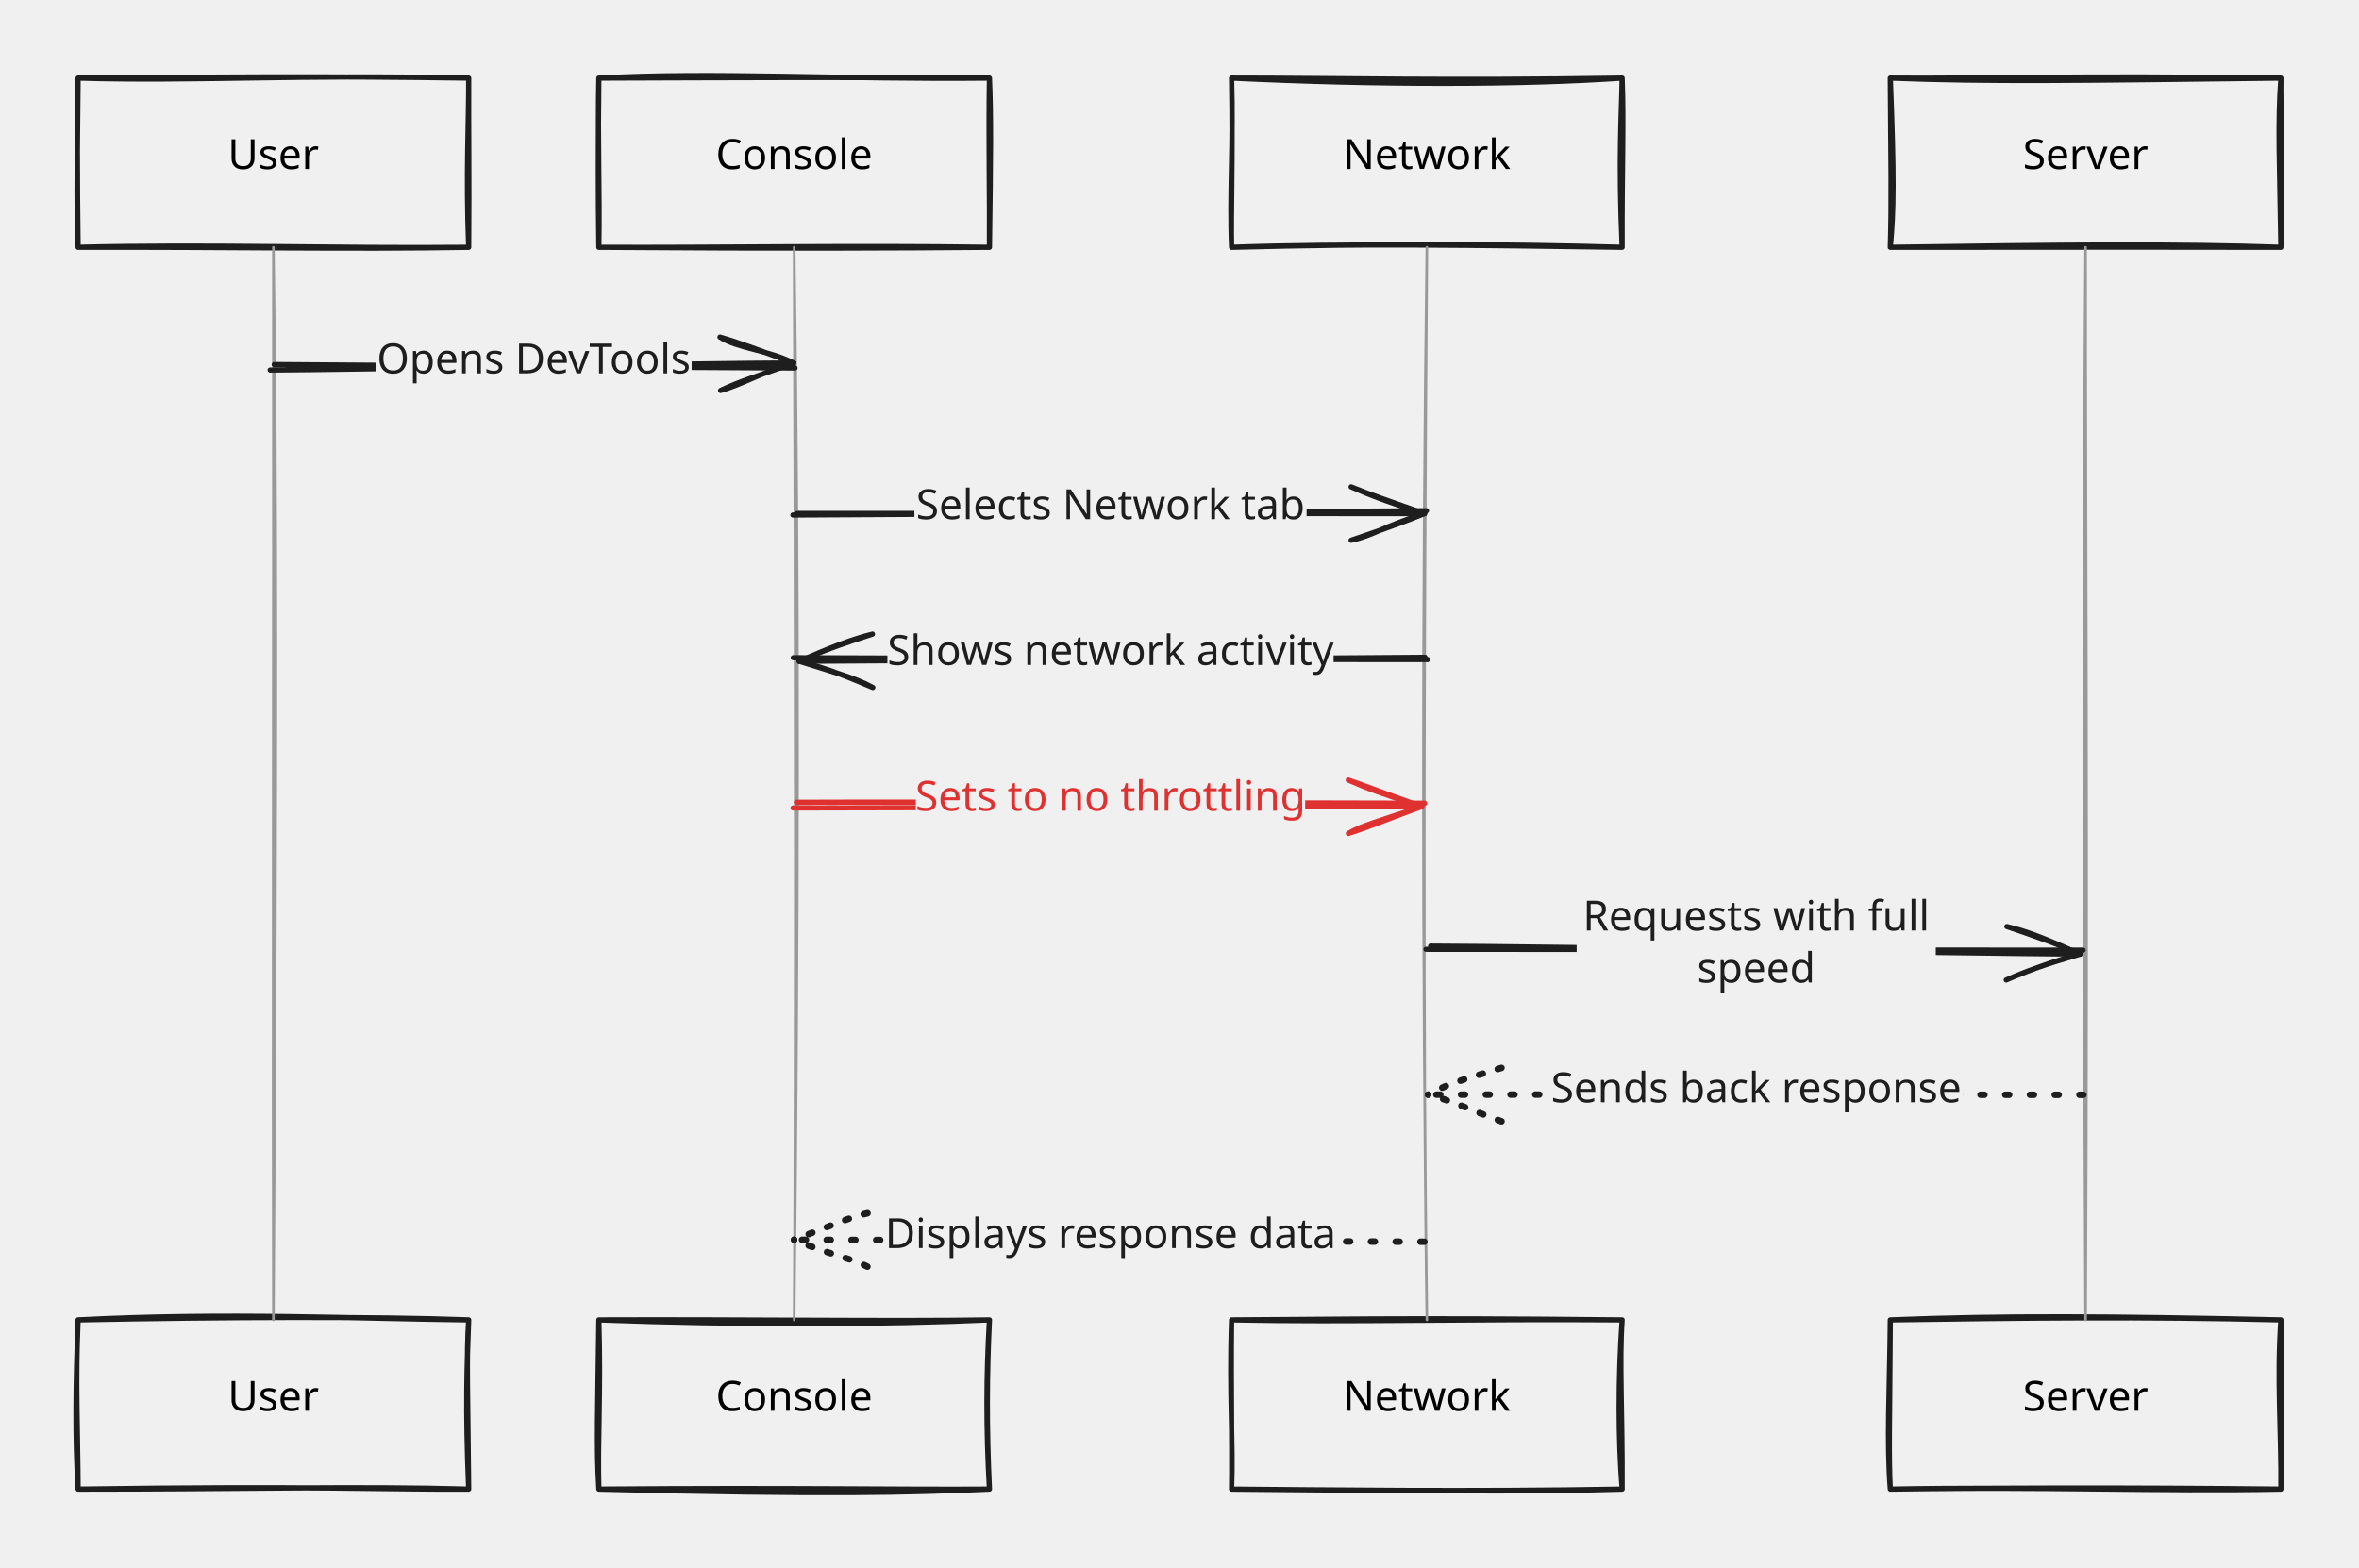
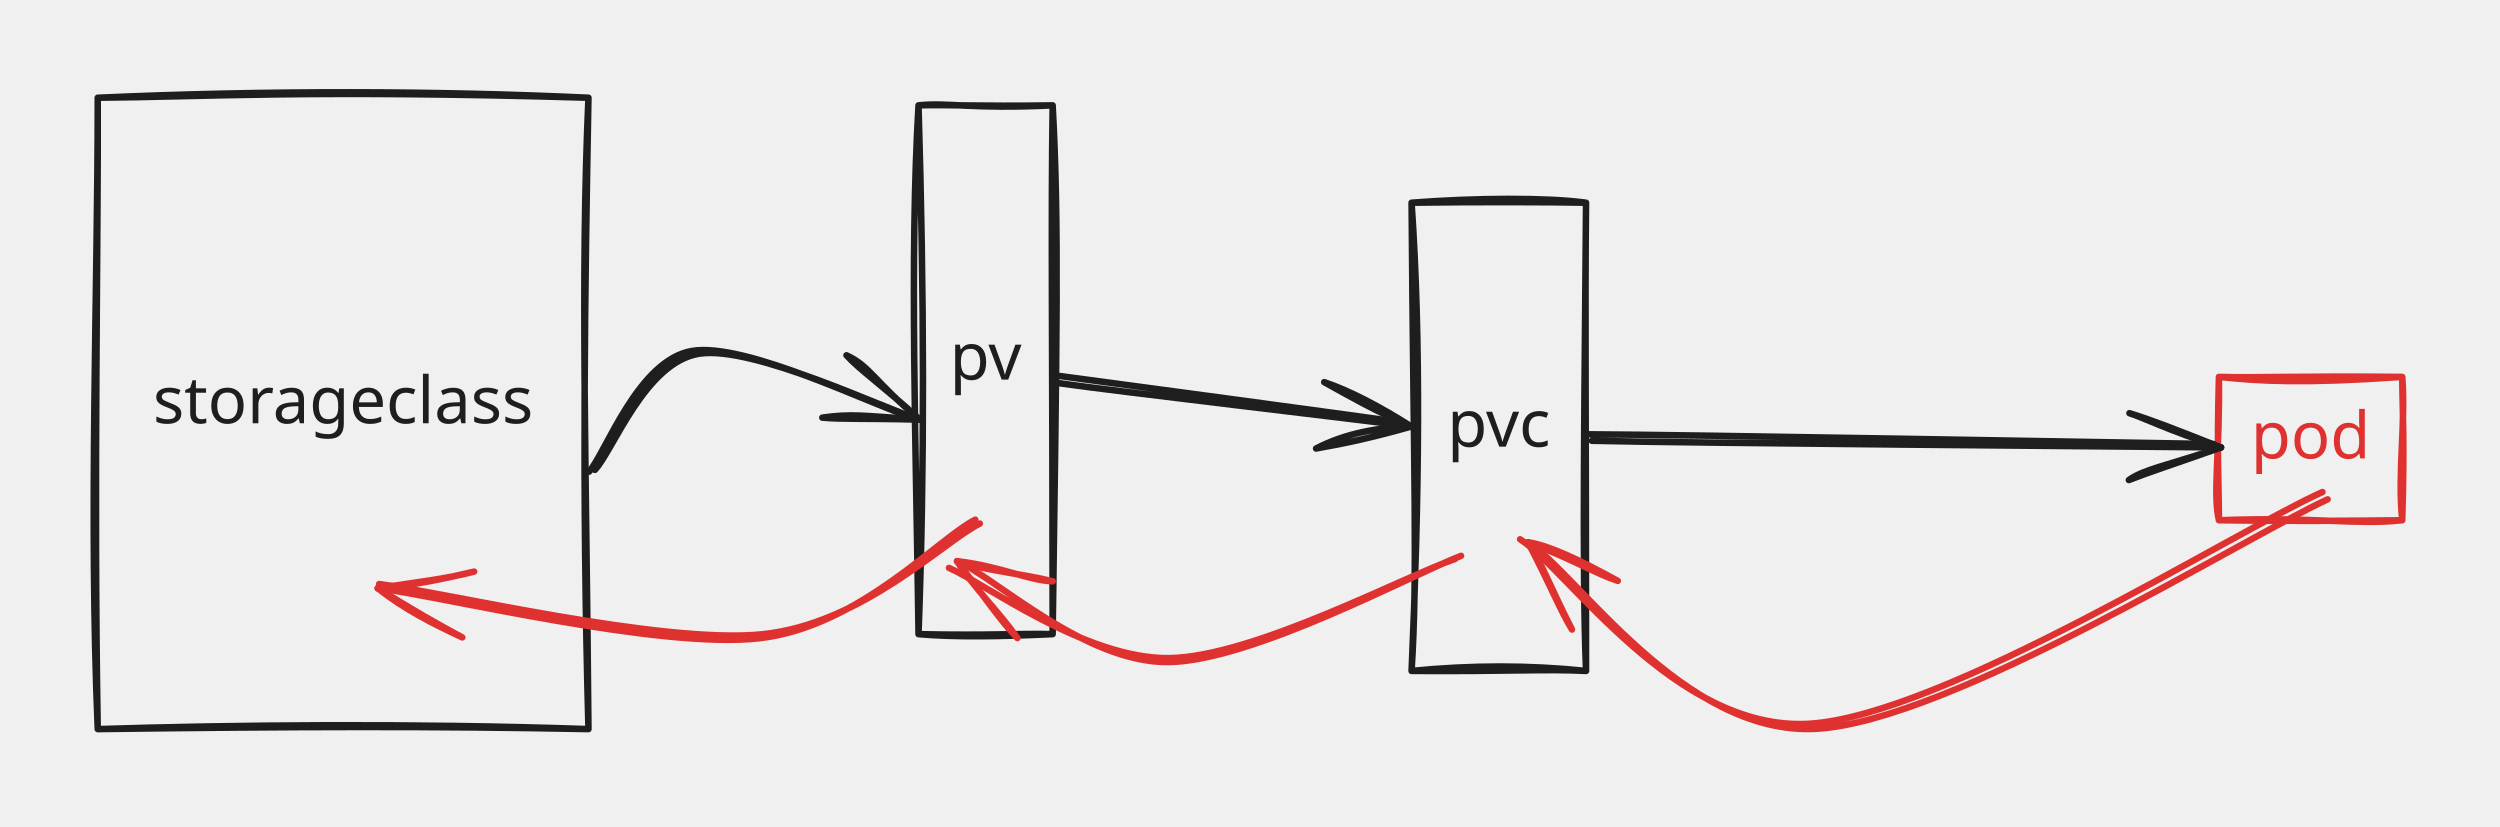
- <svg xmlns="http://www.w3.org/2000/svg" version="1.1" viewBox="0 0 906 602" width="1812" height="1204">
+ <svg xmlns="http://www.w3.org/2000/svg" version="1.1" viewBox="0 0 767.316 253.777" width="1534.633" height="507.555">
  
-   eyJ2ZXJzaW9uIjoiMSIsImVuY29kaW5nIjoiYnN0cmluZyIsImNvbXByZXNzZWQiOnRydWUsImVuY29kZWQiOiJ4nO2dW1fiyFx1MDAxNsff+1OwPK8tU/fLvFx1MDAwMVwiXG6IXHUwMDE3xLY9Z5YrhFx1MDAwMJGQYFx1MDAxMuQyq7/7qdBqQkBBhkh01LVcdTAwMTQqXHRVqfr/alft1C7+/pbJ7PmTgbH3Z2bPXHUwMDE465pltlxcbbT3PUh/MFxcz3RsdVxizd57ztDVZ2d2fX/g/fnHXHUwMDFm2mCQ7Zh+03F6Wd3p/77MsIy+YfueOvG/6n0m8/fsbyQj19B9ze5YxuyC2aEwL1x1MDAxOE+rOfYsV/B8wPRcdTAwMGVUJr7RUqltzfKM8EiQtOeQulx1MDAxY549XHUwMDFje+W7Ri7XyN16XHLihHm1Tcuq+1x1MDAxM2tWXHUwMDE2z1G3XHUwMDFjXHUwMDFl83zX6Vx1MDAxOT/Mlt99uu9I+ktXuc6w07Vccs+bK78z0HTTn1x1MDAwNGkgLPzvXHUwMDFij97OeO7dZO7d73xcdTAwMGKO5bhBvv+BRvBcdTAwMWLm3NT0Xkdlb7eez/FdzfZcdTAwMDaaq9ogPG/0eEeQhp/dNcxO11eJjIb5XHUwMDE5s1pcdTAwMTVcdTAwMDBKXHUwMDA2XHUwMDE5XHUwMDBiKyDIZHDcmrXqX2FVulrfOFx1MDAwZa6wh5ZcdTAwMTWtXHUwMDBmu/VYXHUwMDFmc1x1MDAwN5rBgWJcXCBRkcxcdMU3xuE9RFx1MDAxYbhSXHUwMDFmXHUwMDFmPZCuODupjeVcdTAwMTS1hcea5t7zeb9cdTAwMWVfheVcdTAwMWNcdTAwMGVa2m+9QFx1MDAwZaggTFx1MDAwMCRcdTAwMTl+Pm6Zdi9eVsvRe6HEZqm/vu9G0CNaruR6xlx1MDAwNN9xPL68v65cdTAwMDG/3fpIgiac71rSkkJIOKUknZLmzeFPVztcdTAwMWadi/LVw7VjnPV9XHJ/YknXXHUwMDFmnGM5ndZcdTAwMWHV9vD6pm+5lVKvm25JI5CyXlx1MDAxYXJcdFx1MDAxOFx1MDAxM5SktJumnfbYvK35qFb40S1cdTAwMTb0S9TNnXxiTT9cXJRdnq/kxWmjnFx1MDAxZvbLppZvlj+WplPQUatummAqhEipqo2rTmG6Pz6x2+7UciZcdTAwMDDivDz8xKpcdTAwMWX2usZdPnfd3L+pXtmleu2w7dTSrWoloLT11Fx1MDAxY0Mp1Yg6nZru/GTto/b0sCbzXHUwMDFkXHUwMDBiNsy7sVx1MDAwMfufWNO3J47e8Sp8mlx1MDAwM/lesXd/49xeXHUwMDBmPpam09BTXHUwMDBiXHUwMDAyocAscna6VF1cdTAwMTPX/vm5hv3i4cWl0VBKgN4nVrWnj69LvaufeL+aP9DPXHUwMDFkNLguddKtaibZnKrT0FNDXGZQSsdcdTAwMWXTYuNcdTAwMDS1TyS+POWTsVc92XeY/YlcdTAwMTV90zNPW9VW/1xuXHUwMDE2mueT3I24LfNcdTAwMWZcdTAwMWZL0SnopzFiXFxi1fzpXHUwMDE09YFkt9U+uGx1XGZa7Lnjo1P96HiHolaXJ6XnwtDT8Wh/dHdr3Fx1MDAxZtYvXHUwMDBih/u5PNlEz/Dd9MzpnJyj6oqpWUq5uZSXXGKZQFx1MDAxNFcyxFxmYCBg8lLeptpcIjWmuX7etFum3YlfYtitXHUwMDE3jlia51x1MDAxN5x+3/RVMc5cdTAwMWPT9uNnzD4357rOqGtoXHUwMDBiN60++cVjg+Dj5tlccl9lwlaZvXl+/df31Wer1lx1MDAwYs//XHUwMDE2/b9cdTAwMDPuji6LXvuq/MOyQK5+obuDknN/m27uULrAk5xcdTAwMDKOKU98qP9cdTAwMDVe8PNZwOu1ujeNWyxouXxk1vCAV099lG7wKFxmjUtcbsBDWHJCKPxcdTAwMDLvXHUwMDBivDeA17GrR4fNSa/k11x1MDAwZlx1MDAwMLRazrjlXHUwMDE301xynpp5p1x0PIm4XHUwMDA0XHUwMDFjJP9w7Vx1MDAwYrzg513B04JCJkReuVI5q5dcdTAwMGKDXHUwMDFin7WbjfOfjq+LjUze+/ksOM3OXHUwMDBmNiGMY789p0X0keMzgFx1MDAxMb/fb/y4ZFx1MDAxMlx1MDAwYlxmtkBf6Ix4av8nufx6XHUwMDE5yudr3uTK6N7xwv7gbnJgXHUwMDFj3t9d51tsXG7v68m6MtJFfJysrUJcdTAwMGalfOH8nUM/7efvSuNGJVdyjdJcdTAwMGajeO5Ld5pu6NFcIvUsOVclijy+epl6XGIxgUJcIrhcdTAwMDX/zjtiX+XXx0jCujy6XHUwMDA0leKNV70o6u5cdTAwMTf2W8JcdTAwMWWFQ7DY+TvH3oS54XDaqOj7XHKUIyWmo3pcdTAwMTGkXHUwMDFie1xueVxme4RwLPf3xp5IyVTnvo3VXHUwMDEx70h9/mRcbmnu8MavjK5K6GJU1U0y+qJ+S9TvJ4U9jqc9YY8pJFx1MDAxY8rQ9Kx0bsnTQvVATOpnba37o7tv4oZxkm76XHUwMDE3jb6a5b5Iv1x1MDAwMTDE8J/QXHUwMDFm3tnL9EtIXHUwMDAwhJx8LPq1o45+WDtoVmp+w/bIxO73R87b6EeIyLCCvuj/XHUwMDE4Nr9x1G00XHUwMDFjZ3p6ZJ+1p8eWK1xuVylfuU6hiFGP8cvOtX9s8+k6Nlx1MDAxZlx1MDAwMUlcYlx1MDAwNuBjUX+PpdMzp2fyWFx1MDAxN2WHOUa+ejT9svnbop6mlvrTXonw/MVdr3h135r4VVxi78vbXVx1MDAwNd1yglx1MDAxNtquQ1x1MDAxZMSxl1x0+vXWwlx1MDAxZVxuyFx1MDAwNYREbuF51jtyX0f5ppRauV2x9k9g6/jkvHPR/uJ+a2P99IJ/34ZcdTAwMDdcdTAwMDfy2i7/zO17XHUwMDBm7X7+8nh8nnLwXHUwMDE35/iE7Ny1hyWjnG3lQfZ7evSdM/TTgF6+Um02SqeX9tWDn3BcXOa/XG78fzbOn2u1+IZcdTAwMDXRtCfuOSOYYcDX5395rHm6h/s8K4RcdTAwMDCQcsLVreL5x+pcYmVfXHUwMDFl+1x1MDAwM1x1MDAwMDbvXGIwyVwipDBcdTAwMTdUXHSfSlx1MDAxY1nB9twvoIWOXHUwMDAxY1x1MDAwMTCDMvHA7FWMhj3kXHUwMDFiXHUwMDE4bTu2XzenQSNANpd6qPVNazLXiDO5XHUwMDA2U0jPcPfmUnOW2Vx0hLunq9JGXHUwMDBmKv36pq5Zzyf0zVYrut5eV1lppm24s6pZtfeF45pcdTAwMWTT1qzLpSVcdNajXHUwMDFjPbVcdTAwMTTMXCJcdTAwMWGRgmfMVquodLJdJCGgWFx1MDAxMCpEWH2rmFxcXHUwMDFlLP+BmSRSplx1MDAwYkpGMZSUJVx1MDAxZoP7r4Byxf5cdTAwMWQphFx1MDAxMnNMlFjk+nZyebB/qplEhGRcdTAwMTVcdTAwMThcdTAwMDAjgVnghZ6P3EnOUDKQXHUwMDA1XGZLTDBikEOxJpNcdTAwMDBBINHumVx1MDAxNFFtJspkwbFVq1x1MDAxYlx0YbliXHUwMDBmkjiWXHUwMDBihdlcdJmCMsBcdTAwMTGPLIxaRebyXHJcdTAwMGI+MplcdJrLzdCESFx1MDAwMMIx5juPS/osbK7YSyWdbEI1j1HieVx1MDAwM5vLN15INZtE8CxQQ1nEJSVQjWjfzWrCrFAjWUKAhFxcKX1NNFx1MDAxOaCAYIJcdTAwMTLfemNcdTAwMTWaMirORNGsXHUwMDE5/shxe1x0obliQ5g4mlx1MDAwYoXZXHSaTDBM3jDFXFy+d8RHXHUwMDA2M0mjuVx1MDAxOZmEca5mpcnvMvlvIXPFtjbpJJNcdTAwMTBcdTAwMDZcdTAwMTF6XHUwMDAzmss3wUg1mpzwLGbBrqpcdTAwMTBcdTAwMTBcdTAwMDBwKLhkTabKXHUwMDE2qVx1MDAwMYlcdTAwMWHJSiglgmG+r3BJJVx1MDAxMVSRvGuHbMRJnzSWdcN9SMz7s2JbnjiV8bLsZiQrOUSYM7y+XHUwMDAzaPk2XHUwMDFlXHUwMDFmXHUwMDE4y1x1MDAwNFxy5kZcXCo0VDFcdTAwMTHaeSjwZ1x1MDAwMXPF7kLpXHUwMDA0XHUwMDEzYlxiXHUwMDExZ5HeeVx1MDAxNZjLg9JSXHImhGRcdTAwMDYmR8pcdTAwMTBxXHUwMDE2XHUwMDFkXCL+/oDkljFBXHUwMDA0XHUwMDAzNlx1MDAwNSVSXHUwMDAwsu5YllPBuCBy1/6fSFxiddJonlx1MDAwZVxm28tcdTAwMWNcdTAwMThcdTAwMGaXjmN5XHQhulwimDaO6Etl2lxyqlRcdTAwMDZcdTAwMDKmb3BcdTAwMDctXHUwMDBmJEs1qljxXHUwMDAy1ayTS4GxXHUwMDE0JOyXZtfTRHc/yzKEXHUwMDA1XHUwMDAxXHUwMDE4I4AhWotUISRcdTAwMDbKtO98dPt+pNaV5nTfyzzO9zK+1kxcYtdcdTAwMTVhsItcdTAwMTb1lYLtyLxyjChcdTAwMDZ0ffO6PFxmLN3MQpBcdTAwMTVcYlx1MDAwMClcdTAwMDRnksZcdTAwMTdcYsHk4lx1MDAwMSGHWUyVZUWIMLDualx1MDAwNDVcdTAwMWbFQsLkv7thXHUwMDE1s1x1MDAxYkXrbMZs11x1MDAxOXlcdTAwMTn7XHUwMDExXGZN982HoHWTwXZFXHUwMDE461x1MDAwMrYrypYkuS9G73GhLFx1MDAwMMfrR+8tXHUwMDBm4Eo3t8rWcjVRXHUwMDE1kkBGXHUwMDE33EgsuUg+SNRcXFx1MDAxOEqBIGRMzViXxPUtW0QkXHQgdLdcdTAwMGZFN1x1MDAwZbLb0NQqc+Y7XHUwMDE528n4XdfxfStYoZtcZrUrwk9cdTAwMTeN7atF29VsliGAxFx1MDAxYmazyyOwUo0tXHKCbtVcdTAwMTBVSIRnY+Q5bDFMLlx1MDAxNFx1MDAwZmKelZgqbOnjXHUwMDE4eZFbsuhoklTNflx1MDAxOeM7t7dcdTAwMWItm99cYtxcdTAwMGLjfmh4ipCR6XczbZVN5n+qXo1oYMZW6V1cdTAwMTFGXHUwMDFhp3dJ+WKlW1x1MDAwYmC8ZYAlXHUwMDA0jM99r8XKL35aXHUwMDFhSZVuflx1MDAxOcmqISuQRFx1MDAwMoXF/PaQWCToi6Iyq6y8gFx1MDAwMFxuwFh0XHUwMDE51Gt+YsAgJFx1MDAwMie/iX168K1cdTAwMWJ2y8tcdTAwMDT1m3Fccm/g2F5SXHUwMDBik1ZcdTAwMDSCLlrdV1xutptcdTAwMDWEnKvxoyDrI7s8XHUwMDA2KtXIXHUwMDA2M1xcKISazitwJeUg9uUpOEG3XHUwMDE0R4FbiitcXLFcdTAwMDCCRjxNr01xXHUwMDAx5oTvfpXSOzJ7YHpcdTAwMDNLm3jPYGRUebSEsF1cdTAwMTHGXHUwMDE5x3ZV2d5E7rfH+Lc9bTCo+6rO955CXHUwMDE4VSObrceKXHUwMDBi63nvwTRG+ddl9+2xR1xi6DNmMZG/vv36P+Xt7/oifQ==
+   eyJ2ZXJzaW9uIjoiMSIsImVuY29kaW5nIjoiYnN0cmluZyIsImNvbXByZXNzZWQiOnRydWUsImVuY29kZWQiOiJ4nO1bW1PbSFx1MDAxNn7nV1De17in+/Q9byQhwCQhXGZOuHhrilx1MDAxMrYwXG6yZWSZ21T++56WjSXLli/EZjy7K6rA7utR9/m+c+nmr63t7Ury2PUrb7cr/kPDXHUwMDBig2bs3VfeuPI7P+5cdTAwMDVRXHUwMDA3qyD93ov6cSNteZ0k3d7b337zul3SXG6Syyi6IY2oPejmh37b7yQ9bPhv/L69/Vf6OzdR7DdcdTAwMTKv01xu/bRDWpWbi5pi6WHUSedlXHUwMDEyOFx1MDAwN0u5XHUwMDFhtVxielx1MDAxZnC+xG9i9ZVcdTAwMTf2/KzGXHUwMDE1VWzTPzxr7tXvL69u7z97Z7tcdTAwMTeq+jWb9ipcYsNa8lx1MDAxOKZi9VwifPusrpfE0Y1/XHUwMDFhNJPr5yXIlZf1iqN+67rj99zrs1Fp1PVcdTAwMWFB8ujKKFx1MDAxZJVcdTAwMGXW4O12VvKA36pcdTAwMDKI5oJrOSp2XHUwMDFkq4xyYqhQJlcxkOV9XHUwMDE0RrGT5V/Mdz+ZNJde46aFXCJ1mqM2Sex1el0vxi3K2t1cdTAwMGbfkklKXHUwMDE0tfm5r/2gdZ24OsuJ1lx1MDAwNcl6frr0hlx1MDAwMlPGXGIxqnCzdlx1MDAwZpqpXHUwMDE2/Jmtd+y1/Vx1MDAwM9ej01x1MDAwZsP8onWaw0VcdTAwMWKruHRcdTAwMTW7RYXKK9WYYiX+Q/ZSOS04iXrVXHUwMDBmT+e1j6zDjn48cNptwFx1MDAxZpVRu59vplx1MDAwZjvo/F3petw9vtzff//j9N2dtZdJozE+y/P8Xlx1MDAxY0f3uXGHn7L373eb3kBZmWacXHUwMDAy5VZIq0f1YdC5Ka5BXHUwMDE4NW4y/d7KXHS8XHUwMDFjsJiyZcBcdTAwMDLLpORSmIVx1bt8qu/dnlx1MDAxZn1Ljlx1MDAwZu/Pev73i6cvtc3GXHUwMDE1UEuY4dJOQVx1MDAxNiPrxZVgXHUwMDA0N9xMhZVcdTAwMDLCKdWGwVx1MDAwNKyAXHTFmMrx3UbBqnPU6tr92yNVZ/tf2+1cdTAwMGZ3XHUwMDFlfbx4XHUwMDA1WM1cdTAwMWN3p1x1MDAxZIa73ndI6le1+Pr+c11cdTAwMWSd2dXB1XIjXlx1MDAwNa5cXPFSO2hcdTAwMTmVXHUwMDAyjKJcdTAwMGLjlb47qV5U76Jm7eJL865cdTAwMWVcdTAwMWT49tvxZuOVK0okk1xuXG5o1YxIM47iVcNVclwi5TgjZHhcdTAwMTVoXHUwMDA2qaZ8XG5epUawXG66oVZwp/XhODyP+nt8JzysMv/33WO1+1xusJo57rej27jZfzzofanVP93tnz6e33z2V1x1MDAwNleNNo2/XG5cXNE7KoOrZMhcdTAwMWFKLOG16lx1MDAxZrf7XHUwMDE3ukdcdTAwMWJcdTAwMTeN20/sk7F7Z9X+ZqNVUYNmzEyzroYwMJbmgVxcXHUwMDA0rI9w4uxcdTAwMTdcdTAwMDCrXGJcdTAwMTQ801x1MDAxMWBzTulcdTAwMTCmzCqpNFx1MDAxNVx1MDAxMjZcdTAwMTOoXHUwMDAw+m7/5OC+XHUwMDFhXlx1MDAxZJ98VXzPtv4wm1x1MDAwMSilJFtcdTAwMTmgXHUwMDA2809cdTAwMDFcdTAwMTN6PWVg0sqiI6fN4qZvtqOxIWBC/ZVcbr1AUKDxXHUwMDBm1WPgYlxiLkFBIYaoXHUwMDExXFyocYhcdTAwMTm0k9xiKFx1MDAwMdxcdTAwMWHKbFHQ1Vx1MDAxOUZrn0EubPpMwo1zYvFcdTAwMWSkRIwhpq2csJJcdTAwMDKwN7ovKzCTmf4/K1x1MDAxNVxmS36Wg3KGflx1MDAwYiopo0vod26lvTh5XHUwMDE3dJpBpzUu2DBcdTAwMWZysEA+wr101Og7KdH3wcDQWlx0lCrJXHKVuUYtr+tkJpShIyiNsIBcdTAwMWaEnnh1v9OcL9LsUC4nUpWiknJcdTAwMDDggCBcdTAwMTSCSz5FJi6pQoOnjFx1MDAwMlx1MDAxMCAnZFxuvV7yPmq3g1x1MDAwNFf+KFxuOklxhdOl3HHccO17XHUwMDEz24/vlK8rkkjXjTjOvdmn7cxopV9Gn/98M7U1XHUwMDA3opBqKFwiTlx0bZnO965Oavq88Urhk47HXHUwMDE4sdIqK4VFnFNcXOFsvK3836X5lNHy2N+64N/aJWL/2a7ghlx1MDAxMGoh9pdOMVx1MDAwYi79wDvRRFx1MDAxOMVcdTAwMDQ12lhcdTAwMGVSi4JQK0yuIYszRcdDmlxcXFyBbpK0gnKjUa2MyNzFZ9509G85X4HXsmreXFw6Ll6WN+eS1JB+pjHpy2hxdsS85Iz/JNKbpqZp+YSCroyeXHUwMDE4K891oFx1MDAxY45fxeJcdTAwMGXfbFx1MDAwZngj+UkwSYo5hcfUXHUwMDBiwJfXmuGqXHUwMDBitFx1MDAwN2hl1sdOXHUwMDE2XGJwXHUwMDAzY3nIXHUwMDExO1x1MDAwMdGGXHUwMDBi5E+Le4XGX014dagywkqjN5Kels1cdTAwMDMsS08rJYuF6Gl2iuC/mZ6m6Kl7JjV0VfQkhSyWjlI76Fx1MDAxNFx1MDAwMsub5HnkJL6c+vrhvFx1MDAwZlx1MDAxN7WnQ9E6O+3XXHLdbHJSglx1MDAxMfT45Vx1MDAwNDuh74Q+sVCgOHpcdTAwMDBIVKXk9Kv5XHUwMDFk3E6CdiA9JKHuybzVXHUwMDExRWlKuNtcciqMXHUwMDAwYLnYdMhQ3KXMNYNccow7ueIgVuE/XHUwMDE1YVlS809cdTAwMDJ8lUlNXGZTglx1MDAxNlx1MDAxY5KJXHKfO1K5XHUwMDFhuVx1MDAwN1x1MDAxZFx1MDAxY2kwwtVcXFmFMVx1MDAxZkA24EJcZjKWz1x1MDAxYrvSIIqlI/dGXHUwMDE5XHUwMDEwVvAlwq/ph9lcdTAwMWLNIFVQhFqLSo5UkZ7BZlx1MDAwYjKIwixcdTAwMTFcdTAwMTOh0co9XHUwMDFj5CvOrTFWolx1MDAxOMhcdTAwMDRTsldTzmApU8DZ2o9gZ7FcdTAwMDM63PxF7stV1ElqwVNKUHSs9KPXXHUwMDBlwsexXHUwMDFkTdXXbX9cdTAwMTLFXstvIEn0KmO1O2HQclxuXWmg1H48putJ0PDCUYN20GzmXHUwMDBmSlx1MDAxYTilXHUwMDE3dPx4kTRYJYqDVtDxwm8zJcJ18PdH4TPJbd2l1/NdrSs3L4Is4rJcZrJAJadam8VcdTAwMTE7/Zx8o1x1MDAxMYt0SihcdTAwMDKFXHUwMDFiqVx1MDAwNbCJtFx0XHUwMDA3pOTiZYpVXHUwMDAzXHUwMDE2XFzSxlojuSxJmky9MoFMw3Ph4t+A11x1MDAxN2dDXoTX7t2aUDrnkk9cdTAwMTGleTnWiU2uoFg6MqdcdTAwMWHNN1ilXHUwMDE3P2udfiq+0eDkmlx1MDAxMSbAoutgwDKaM05cdTAwMDNr6lwiJCjAdtXgRFx1MDAwNlx1MDAwMGutRodJMG3VYsZcdTAwMTQpXHUwMDAzXHUwMDExsv6D17UkXHUwMDAzXojOxprgOedOzyQ8XHUwMDFir2Q7benpLTrraDvtXHUwMDEyp7fTz8I3XHUwMDFhnopcdTAwMTlilOScS6nd1YdxdFx1MDAxYaLWfVx1MDAxZIJL4s50JDopqfleXGKbXGbSWFx1MDAwNCBzbP5cdTAwMDZwLnvB4Fx1MDAxN8FcdTAwMTk111x1MDAwNM45V3gmwJlcdTAwMTdkXHUwMDE14CzNZmmYkc1SXHUwMDFjY98lYtH357/L/udr7+Qsbn5Nalr6ptvebHRyLdzlPmxoLDPUiHHPlmtcIt2dbFx1MDAwNehLIIjLXHUwMDEz7r9cblImJVx1MDAwMbDcalx1MDAwYoLmM+rZXVxu3Hwm0dJcdTAwMDNPM1x1MDAxYzq3TFx1MDAwM9Bq6+5CrsSgrj6nRan9f05rauuqsYQppqiWklx1MDAwMSiW7z2563OHK9Ul91x1MDAwMOHaXG5cdTAwMDYvTWuVX9OS5XktK9xNXHUwMDExpVx1MDAxNueSR1x1MDAxNuiqlftcdTAwMDeHXCJcbupcdTAwMWZcdTAwMWZOXHUwMDFiN9fxZnNcdDonxFx1MDAxOG6scbtlWDaK64+VzJ1JXHUwMDE4MNIobKdcboKtkEuMILjzXHUwMDEyOKPSMVuWis/IRFx1MDAxMFx1MDAwZdqm+SRBec7MPztcdTAwMDCac6Oo3MhcdTAwMTO8Zf9P5n+JTJQmuEKDjLZ7IN99Ytvnk0mpMrlcdTAwMDedW87cdJpcbp1d8Jogk63hXHUwMDA0XHUwMDE1r9utJbibI61ArVxumkNXLVu0yl3g37+brfdbQ/VxZOCnavZz6+d/XHUwMDAw/1x1MDAxY8BVIn0=
  <defs>
    <style class="style-fonts">
      @font-face {
        font-family: "Virgil";
        src: url("https://unpkg.com/@excalidraw/excalidraw@undefined/dist/excalidraw-assets/Virgil.woff2");
      }
      @font-face {
        font-family: "Cascadia";
        src: url("https://unpkg.com/@excalidraw/excalidraw@undefined/dist/excalidraw-assets/Cascadia.woff2");
      }
      @font-face {
        font-family: "Assistant";
        src: url("https://unpkg.com/@excalidraw/excalidraw@undefined/dist/excalidraw-assets/Assistant-Regular.woff2");
      }
    </style>
  </defs>
-   <rect x="0" y="0" width="906" height="602" fill="transparent" />
-   <g stroke-linecap="round" transform="translate(30 30) rotate(0 75 32.5)">
-     <path d="M0 0 C44.59 1.33, 84.61 -1.49, 150 0 M0 0 C49.8 -0.49, 98.06 -0.77, 150 0 M150 0 C150.08 17.16, 148.9 36.28, 150 65 M150 0 C149.91 19.18, 150.21 37.89, 150 65 M150 65 C97.58 65.5, 50.66 63.74, 0 65 M150 65 C103.65 65.81, 58.01 64.83, 0 65 M0 65 C-0.34 38.91, -0.4 14.38, 0 0 M0 65 C-0.79 46.82, -0.19 27.57, 0 0" stroke="#1e1e1e" stroke-width="2" fill="none" />
+   <rect x="0" y="0" width="767.316" height="253.777" fill="transparent" />
+   <g stroke-linecap="round" transform="translate(30 30) rotate(0 75.30469 96.88867)">
+     <path d="M0 0 C31.99 -0.25, 65.06 -2.49, 150.61 0 M0 0 C51.86 -2.32, 104.68 -2.14, 150.61 0 M150.61 0 C149.55 59.07, 148.54 118.15, 150.61 193.78 M150.61 0 C148.1 56.33, 149.97 111.37, 150.61 193.78 M150.61 193.78 C103.41 192.86, 60.17 192.99, 0 193.78 M150.61 193.78 C96.15 191.92, 40.96 192.49, 0 193.78 M0 193.78 C-2.77 128.39, -0.02 60.88, 0 0 M0 193.78 C-1.3 118.47, 0.19 42.56, 0 0" stroke="#1e1e1e" stroke-width="2" fill="none" />
  </g>
-   <g stroke-linecap="round" transform="translate(30 507) rotate(0 75 32.5)">
-     <path d="M0 0 C56.44 -2.94, 108.64 -0.44, 150 0 M0 0 C57.33 -1.14, 114.65 -1.34, 150 0 M150 0 C149.08 13.69, 149.67 28.5, 150 65 M150 0 C149.37 17.14, 148.7 33.66, 150 65 M150 65 C121.07 65.23, 89.22 63.67, 0 65 M150 65 C107.67 63.79, 64.26 65, 0 65 M0 65 C-1.24 44.76, -0.94 24.85, 0 0 M0 65 C-0.09 44.08, -1.1 22.35, 0 0" stroke="#1e1e1e" stroke-width="2" fill="none" />
+   <g stroke-linecap="round" transform="translate(281.918 32.33594) rotate(0 20.58594 81.15039)">
+     <path d="M0 0 C9.45 -0.97, 15.66 1.22, 41.17 0 M0 0 C8.57 -0.27, 18.3 0.34, 41.17 0 M41.17 0 C40.62 36.11, 41.12 73.25, 41.17 162.3 M41.17 0 C43.17 36.46, 42.41 71.09, 41.17 162.3 M41.17 162.3 C25.07 163.06, 10.63 163.26, 0 162.3 M41.17 162.3 C30.96 162.02, 22.09 162.76, 0 162.3 M0 162.3 C-0.76 104.77, -2.77 46.71, 0 0 M0 162.3 C1.91 111.17, 1.73 58.18, 0 0" stroke="#1e1e1e" stroke-width="2" fill="none" />
  </g>
-   <g stroke-linecap="round" transform="translate(230 30) rotate(0 75 32.5)">
-     <path d="M0 0 C44.02 -2.46, 92.51 0.61, 150 0 M0 0 C47.38 -0.15, 94.49 -0.42, 150 0 M150 0 C149.62 23.22, 150.16 47.13, 150 65 M150 0 C150.62 14.39, 150.49 29.53, 150 65 M150 65 C113.36 65.29, 73.49 65.53, 0 65 M150 65 C97.39 64.25, 46.38 65.2, 0 65 M0 65 C-0.27 44.63, -0.29 26.57, 0 0 M0 65 C0.37 43.18, -0.5 22.92, 0 0" stroke="#1e1e1e" stroke-width="2" fill="none" />
+   <g stroke-linecap="round" transform="translate(433.25 62.21875) rotate(0 26.77734 71.85352)">
+     <path d="M0 0 C19.31 -1.51, 42.02 -1.63, 53.55 0 M0 0 C20.25 -0.28, 41.69 -0.21, 53.55 0 M53.55 0 C53.18 34.77, 53.57 65.91, 53.55 143.71 M53.55 0 C53.15 55.91, 52.25 112.82, 53.55 143.71 M53.55 143.71 C36.4 141.91, 18.38 141.88, 0 143.71 M53.55 143.71 C40.96 143.08, 29.47 143.91, 0 143.71 M0 143.71 C2.31 90.96, 2.95 42.37, 0 0 M0 143.71 C1.91 113.99, 0.6 83.28, 0 0" stroke="#1e1e1e" stroke-width="2" fill="none" />
  </g>
-   <g stroke-linecap="round" transform="translate(230 507) rotate(0 75 32.5)">
-     <path d="M0 0 C53.38 2.01, 111.22 1.78, 150 0 M0 0 C56.4 -0.23, 113.06 0.61, 150 0 M150 0 C148.77 21.42, 148.68 41.6, 150 65 M150 0 C149 21.12, 148.87 41.06, 150 65 M150 65 C118.79 66.36, 88.41 67.22, 0 65 M150 65 C112.33 65.24, 76.5 64.41, 0 65 M0 65 C-0.54 46.1, 0.83 28.39, 0 0 M0 65 C-1 48.84, -0.41 35.28, 0 0" stroke="#1e1e1e" stroke-width="2" fill="none" />
-   </g>
-   <g stroke-linecap="round" transform="translate(473 30) rotate(0 75 32.5)">
-     <path d="M0 0 C56.25 2.72, 111.75 2.63, 150 0 M0 0 C40.98 0, 82.96 1.1, 150 0 M150 0 C149.78 14.17, 148.51 30.48, 150 65 M150 0 C150.69 17.19, 149.88 35.41, 150 65 M150 65 C96.34 64.22, 43.44 63.46, 0 65 M150 65 C104.43 63.72, 57.21 63.51, 0 65 M0 65 C-0.27 49.98, 0.53 32.8, 0 0 M0 65 C-0.89 44.81, 0.78 24.45, 0 0" stroke="#1e1e1e" stroke-width="2" fill="none" />
-   </g>
-   <g stroke-linecap="round" transform="translate(473 507) rotate(0 75 32.5)">
-     <path d="M0 0 C31.93 -0.09, 62.09 -0.92, 150 0 M0 0 C45.04 0.92, 91.99 -0.46, 150 0 M150 0 C148.87 16.32, 150.13 34.85, 150 65 M150 0 C148.44 22.27, 148.47 46.02, 150 65 M150 65 C92.12 66.04, 33.83 65.27, 0 65 M150 65 C110.85 66.22, 71.42 65.61, 0 65 M0 65 C0.73 47.1, -1.01 28.47, 0 0 M0 65 C0.25 46.59, -0.3 27.58, 0 0" stroke="#1e1e1e" stroke-width="2" fill="none" />
-   </g>
-   <g stroke-linecap="round" transform="translate(726 30) rotate(0 75 32.5)">
-     <path d="M0 0 C34.87 0.33, 68.61 -1.15, 150 0 M0 0 C37.67 1.51, 73.27 0.92, 150 0 M150 0 C148.68 17.34, 149.58 34.9, 150 65 M150 0 C149.79 12.87, 150.82 28.48, 150 65 M150 65 C110.36 63.65, 68.99 63.97, 0 65 M150 65 C118.37 64.94, 86.14 64.9, 0 65 M0 65 C0.54 47.25, 0.22 32.03, 0 0 M0 65 C1.35 50.85, 1.49 38.1, 0 0" stroke="#1e1e1e" stroke-width="2" fill="none" />
-   </g>
-   <g stroke-linecap="round" transform="translate(726 507) rotate(0 75 32.5)">
-     <path d="M0 0 C50.59 -0.75, 98.12 -1.3, 150 0 M0 0 C43.07 -1.72, 85.25 -1.43, 150 0 M150 0 C150.1 18.97, 150.7 37.01, 150 65 M150 0 C148.4 22.47, 150.19 43.48, 150 65 M150 65 C103.1 65.91, 57.62 63.94, 0 65 M150 65 C92.53 64.36, 35.18 64.51, 0 65 M0 65 C-1.45 46.87, -0.24 26.61, 0 0 M0 65 C-0.68 52.41, -0.23 38.34, 0 0" stroke="#1e1e1e" stroke-width="2" fill="none" />
+   <g stroke-linecap="round" transform="translate(681.043 115.6758) rotate(0 28.13672 22)">
+     <path d="M0 0 C12.43 1.33, 25.98 2.12, 56.27 0 M0 0 C11.71 0.35, 24.28 -0.32, 56.27 0 M56.27 0 C57.39 13.76, 54.76 29.81, 56.27 44 M56.27 0 C56.27 9.12, 57.05 18.57, 56.27 44 M56.27 44 C42.09 45.55, 29.26 42.87, 0 44 M56.27 44 C38.15 44.18, 21.07 44.34, 0 44 M0 44 C-1.93 36.09, 0.34 22.71, 0 0 M0 44 C0.05 34.21, -0.7 25.68, 0 0" stroke="#e03131" stroke-width="2" fill="none" />
  </g>
  <g stroke-linecap="round">
-     <g transform="translate(105 95) rotate(0 0 206)">
-       <path d="M0 0 C0.07 158.25, -0.24 316.21, 0 412 M0 0 C1.19 90.28, 1.35 180.86, 0 412" stroke="#999" stroke-width="1" fill="none" />
+     <g transform="translate(181.137 142.3186) rotate(358.4428 49.6543 -16.96353)">
+       <path d="M-0.82 1.07 C4.6 -4.88, 15.17 -32.77, 31.75 -35.1 C48.32 -37.44, 87.34 -16.63, 98.61 -12.92 M0.96 0.58 C6.81 -5.32, 17.27 -32.07, 33.97 -34.19 C50.66 -36.3, 90.19 -15.77, 101.13 -12.11" stroke="#1e1e1e" stroke-width="2" fill="none" />
+     </g>
+     <g transform="translate(181.137 142.3186) rotate(358.4428 49.6543 -16.96353)">
+       <path d="M71.17 -13.55 C80.08 -14.56, 83.46 -13.83, 101.13 -12.11 M71.17 -13.55 C77.11 -12.83, 84.6 -13.01, 101.13 -12.11" stroke="#1e1e1e" stroke-width="2" fill="none" />
+     </g>
+     <g transform="translate(181.137 142.3186) rotate(358.4428 49.6543 -16.96353)">
+       <path d="M79.1 -32.47 C86.22 -29.03, 87.72 -23.81, 101.13 -12.11 M79.1 -32.47 C83.3 -27.65, 89.05 -23.67, 101.13 -12.11" stroke="#1e1e1e" stroke-width="2" fill="none" />
    </g>
  </g>
  <mask />
  <g stroke-linecap="round">
-     <g transform="translate(305 95) rotate(0 0 206)">
-       <path d="M0 0 C1.85 129.39, 1.63 259.06, 0 412 M0 0 C0.52 151.94, 0.67 304.06, 0 412" stroke="#999" stroke-width="1" fill="none" />
+     <g transform="translate(324.0898 116.3185) rotate(0 54.08008 7.06297)">
+       <path d="M1.07 -0.93 C18.8 1.44, 89.29 10.91, 106.98 13.42 M0.17 1.19 C18.2 3.78, 90.84 12.21, 109.08 14.59" stroke="#1e1e1e" stroke-width="2" fill="none" />
+     </g>
+     <g transform="translate(324.0898 116.3185) rotate(0 54.08008 7.06297)">
+       <path d="M79.85 21.34 C88.55 16.76, 99.15 14.76, 109.08 14.59 M79.85 21.34 C88.91 19.74, 97.25 17.95, 109.08 14.59" stroke="#1e1e1e" stroke-width="2" fill="none" />
+     </g>
+     <g transform="translate(324.0898 116.3185) rotate(0 54.08008 7.06297)">
+       <path d="M82.35 0.97 C90.04 3.53, 99.77 8.65, 109.08 14.59 M82.35 0.97 C90.51 5.51, 98.09 9.88, 109.08 14.59" stroke="#1e1e1e" stroke-width="2" fill="none" />
    </g>
  </g>
  <mask />
  <g stroke-linecap="round">
-     <g transform="translate(548 95) rotate(0 0 206)">
-       <path d="M0 0 C-1.17 156.21, -1.46 313.51, 0 412 M0 0 C-1.76 135.98, -1.78 271.62, 0 412" stroke="#999" stroke-width="1" fill="none" />
+     <g transform="translate(487.8047 134.4705) rotate(0 96.11914 1.391723)">
+       <path d="M-0.93 -1.18 C31.13 -1.05, 159.34 1.31, 191.54 1.82 M0.78 0.82 C33.3 1.58, 162.09 2.53, 193.88 2.86" stroke="#1e1e1e" stroke-width="2" fill="none" />
+     </g>
+     <g transform="translate(487.8047 134.4705) rotate(0 96.11914 1.391723)">
+       <path d="M165.6 12.87 C170.11 9.59, 177.03 8.49, 193.88 2.86 M165.6 12.87 C172.32 10.23, 178.97 8.16, 193.88 2.86" stroke="#1e1e1e" stroke-width="2" fill="none" />
+     </g>
+     <g transform="translate(487.8047 134.4705) rotate(0 96.11914 1.391723)">
+       <path d="M165.78 -7.65 C170.43 -6.17, 177.31 -2.52, 193.88 2.86 M165.78 -7.65 C172.32 -5.64, 178.94 -3.07, 193.88 2.86" stroke="#1e1e1e" stroke-width="2" fill="none" />
    </g>
  </g>
  <mask />
  <g stroke-linecap="round">
-     <g transform="translate(801 95) rotate(0 0 206)">
-       <path d="M0 0 C-0.04 112.1, 0.88 226.29, 0 412 M0 0 C-0.66 95.13, -1.01 190.85, 0 412" stroke="#999" stroke-width="1" fill="none" />
+     <g transform="translate(714.0039 151.7222) rotate(0 -123.2834 35.19561)">
+       <path d="M-1.18 -0.7 C-27.82 11.19, -117.73 68, -158.78 70.42 C-199.82 72.84, -232.85 23.06, -247.45 13.8 M0.41 1.54 C-25.96 13.72, -115.67 69.78, -156.57 71.97 C-197.47 74.16, -230.12 24.01, -245.02 14.71" stroke="#e03131" stroke-width="2" fill="none" />
+     </g>
+     <g transform="translate(714.0039 151.7222) rotate(0 -123.2834 35.19561)">
+       <path d="M-217.46 26.56 C-229.26 20.08, -238.77 15.6, -245.02 14.71 M-217.46 26.56 C-224.27 24.34, -230.55 20.25, -245.02 14.71" stroke="#e03131" stroke-width="2" fill="none" />
+     </g>
+     <g transform="translate(714.0039 151.7222) rotate(0 -123.2834 35.19561)">
+       <path d="M-231.52 41.5 C-237.73 29.34, -241.77 19.05, -245.02 14.71 M-231.52 41.5 C-235.06 35.74, -238.03 28.13, -245.02 14.71" stroke="#e03131" stroke-width="2" fill="none" />
    </g>
  </g>
  <mask />
-   <g mask="url(#mask-JKKPSJCpZt6fbUQYotc82)" stroke-linecap="round">
-     <g transform="translate(105.5 141) rotate(0 99.5 0)">
-       <path d="M-0.18 -0.97 C33.12 -0.8, 166.77 0.26, 199.83 0.36 M-1.73 1.14 C31.47 0.99, 165.59 -1.51, 199.32 -1.57" stroke="#1e1e1e" stroke-width="2" fill="none" />
+   <g transform="translate(46.63474 114.3887) rotate(0 58.66994 12.5)">
+     <text x="58.67" y="0" font-family="Virgil, Segoe UI Emoji" font-size="20px" fill="#1e1e1e" text-anchor="middle" style="white-space: pre;" direction="ltr" dominant-baseline="text-before-edge">storageclass</text>
+   </g>
+   <g transform="translate(291.8239 100.9863) rotate(0 10.67999 12.5)">
+     <text x="10.68" y="0" font-family="Virgil, Segoe UI Emoji" font-size="20px" fill="#1e1e1e" text-anchor="middle" style="white-space: pre;" direction="ltr" dominant-baseline="text-before-edge">pv</text>
+   </g>
+   <g transform="translate(443.8774 121.5723) rotate(0 16.14999 12.5)">
+     <text x="16.15" y="0" font-family="Virgil, Segoe UI Emoji" font-size="20px" fill="#1e1e1e" text-anchor="middle" style="white-space: pre;" direction="ltr" dominant-baseline="text-before-edge">pvc</text>
+   </g>
+   <g transform="translate(691.5997 125.1758) rotate(0 17.57998 12.5)">
+     <text x="17.58" y="0" font-family="Virgil, Segoe UI Emoji" font-size="20px" fill="#e03131" text-anchor="middle" style="white-space: pre;" direction="ltr" dominant-baseline="text-before-edge">pod</text>
+   </g>
+   <g stroke-linecap="round">
+     <g transform="translate(447.2885 171.3993) rotate(0 -77.6147 15.60771)">
+       <path d="M-0.69 0.16 C-15.3 5.07, -62.34 30.14, -88.23 30.59 C-114.12 31.05, -145.03 7.58, -156.02 2.91 M1.15 -0.8 C-13.49 4.77, -62.9 31.53, -88.68 31.81 C-114.47 32.08, -142.15 5.52, -153.54 0.84" stroke="#e03131" stroke-width="2" fill="none" />
    </g>
-     <g transform="translate(105.5 141) rotate(0 99.5 0)">
-       <path d="M171.25 9 C178.27 7.2, 189.06 1.21, 199.32 -1.57 M171.25 9 C178.46 5.49, 186.71 3.07, 199.32 -1.57" stroke="#1e1e1e" stroke-width="2" fill="none" />
+     <g transform="translate(447.2885 171.3993) rotate(0 -77.6147 15.60771)">
+       <path d="M-124.18 7.01 C-131.45 6.83, -140.23 2.38, -153.54 0.84 M-124.18 7.01 C-133.59 4.69, -144.8 3.72, -153.54 0.84" stroke="#e03131" stroke-width="2" fill="none" />
    </g>
-     <g transform="translate(105.5 141) rotate(0 99.5 0)">
-       <path d="M171.02 -11.52 C178 -7.05, 188.87 -6.77, 199.32 -1.57 M171.02 -11.52 C178.21 -9.47, 186.52 -6.32, 199.32 -1.57" stroke="#1e1e1e" stroke-width="2" fill="none" />
+     <g transform="translate(447.2885 171.3993) rotate(0 -77.6147 15.60771)">
+       <path d="M-135.02 24.44 C-139.69 19.88, -145.71 11, -153.54 0.84 M-135.02 24.44 C-140.85 16.11, -148.33 9.14, -153.54 0.84" stroke="#e03131" stroke-width="2" fill="none" />
    </g>
  </g>
-   <mask id="mask-JKKPSJCpZt6fbUQYotc82">
-     <rect x="0" y="0" fill="#fff" width="405.5" height="241" />
-     <rect x="144.368" y="131" fill="#000" width="121.264" height="20" opacity="1" />
-   </mask>
-   <g mask="url(#mask-zmBjGxUKAGreGWeEQt9rz)" stroke-linecap="round">
-     <g transform="translate(305.5 197) rotate(0 121 0)">
-       <path d="M-0.97 0.83 C39.53 0.72, 201.92 -0.61, 242.36 -0.82 M0.73 0.22 C41.16 0.26, 201.61 0.22, 241.6 0.28" stroke="#1e1e1e" stroke-width="2" fill="none" />
+   <mask />
+   <g stroke-linecap="round">
+     <g transform="translate(300.6183 160.983) rotate(0 -92.46226 17.16395)">
+       <path d="M0.12 -0.29 C-11.06 5.28, -36.05 30.61, -66.78 33.7 C-97.51 36.79, -164.45 20.77, -184.25 18.27 M-1.28 -1.48 C-12.6 4.2, -36.94 31.4, -67.51 34.91 C-98.07 38.42, -164.96 22.05, -184.66 19.57" stroke="#e03131" stroke-width="2" fill="none" />
    </g>
-     <g transform="translate(305.5 197) rotate(0 121 0)">
-       <path d="M213.41 10.53 C221.76 8.83, 225.95 5.13, 241.6 0.28 M213.41 10.53 C220.11 8.17, 227.91 5.8, 241.6 0.28" stroke="#1e1e1e" stroke-width="2" fill="none" />
+     <g transform="translate(300.6183 160.983) rotate(0 -92.46226 17.16395)">
+       <path d="M-155.1 14.46 C-165.06 16.83, -175.12 18.9, -184.66 19.57 M-155.1 14.46 C-163.41 16.68, -173.12 17.71, -184.66 19.57" stroke="#e03131" stroke-width="2" fill="none" />
    </g>
-     <g transform="translate(305.5 197) rotate(0 121 0)">
-       <path d="M213.42 -9.99 C221.74 -6.63, 225.93 -5.28, 241.6 0.28 M213.42 -9.99 C220.11 -7, 227.92 -4.01, 241.6 0.28" stroke="#1e1e1e" stroke-width="2" fill="none" />
+     <g transform="translate(300.6183 160.983) rotate(0 -92.46226 17.16395)">
+       <path d="M-158.73 34.65 C-167.57 30.54, -176.47 26.11, -184.66 19.57 M-158.73 34.65 C-165.85 30.87, -174.49 25.91, -184.66 19.57" stroke="#e03131" stroke-width="2" fill="none" />
    </g>
  </g>
-   <mask id="mask-zmBjGxUKAGreGWeEQt9rz">
-     <rect x="0" y="0" fill="#fff" width="648.5" height="297" />
-     <rect x="351.188" y="187" fill="#000" width="150.624" height="20" opacity="1" />
-   </mask>
-   <g mask="url(#mask-i1AuuzUKc-U2A4G6c2SE0)" stroke-linecap="round">
-     <g transform="translate(547.5 253) rotate(0 -121 0)">
-       <path d="M0.83 0.36 C-39.61 0.46, -202.27 -0.28, -242.82 -0.35 M-0.19 -0.5 C-40.24 -0.13, -199.99 0.71, -240.54 1.01" stroke="#1e1e1e" stroke-width="2" fill="none" />
-     </g>
-     <g transform="translate(547.5 253) rotate(0 -121 0)">
-       <path d="M-212.42 -9.43 C-219.92 -7.63, -229.11 -4.06, -240.54 1.01 M-212.42 -9.43 C-220.65 -6.7, -228.74 -4.26, -240.54 1.01" stroke="#1e1e1e" stroke-width="2" fill="none" />
-     </g>
-     <g transform="translate(547.5 253) rotate(0 -121 0)">
-       <path d="M-212.29 11.09 C-219.66 7.04, -228.89 4.76, -240.54 1.01 M-212.29 11.09 C-220.47 7.7, -228.6 4.02, -240.54 1.01" stroke="#1e1e1e" stroke-width="2" fill="none" />
-     </g>
-   </g>
-   <mask id="mask-i1AuuzUKc-U2A4G6c2SE0">
-     <rect x="0" y="0" fill="#fff" width="890.5" height="353" />
-     <rect x="340.82" y="243" fill="#000" width="171.36" height="20" opacity="1" />
-   </mask>
-   <g mask="url(#mask-k9OCLD8ySPfahWh-i3UeM)" stroke-linecap="round">
-     <g transform="translate(305.5 309) rotate(0 121 0)">
-       <path d="M0.36 -0.82 C40.8 -1.04, 201.38 -0.52, 241.65 -0.47 M-0.91 1.36 C39.42 1.23, 200.17 0.96, 240.52 0.82" stroke="#e03131" stroke-width="2" fill="none" />
-     </g>
-     <g transform="translate(305.5 309) rotate(0 121 0)">
-       <path d="M212.36 11.15 C217.1 8.22, 223.87 6.49, 240.52 0.82 M212.36 11.15 C219.44 8.95, 225.98 6.17, 240.52 0.82" stroke="#e03131" stroke-width="2" fill="none" />
-     </g>
-     <g transform="translate(305.5 309) rotate(0 121 0)">
-       <path d="M212.31 -9.37 C217.2 -7.79, 223.98 -5.02, 240.52 0.82 M212.31 -9.37 C219.26 -6.32, 225.82 -3.84, 240.52 0.82" stroke="#e03131" stroke-width="2" fill="none" />
-     </g>
-   </g>
-   <mask id="mask-k9OCLD8ySPfahWh-i3UeM">
-     <rect x="0" y="0" fill="#fff" width="647.5" height="409" />
-     <rect x="351.74" y="299" fill="#000" width="149.52" height="20" opacity="1" />
-   </mask>
-   <g mask="url(#mask-UHhUUoozOHnPfzIlr8CVh)" stroke-linecap="round">
-     <g transform="translate(548.5 365) rotate(0 126 0)">
-       <path d="M-0.82 -0.35 C40.96 -0.41, 209.48 0.05, 251.53 -0.02 M0.95 -1.57 C42.46 -1.47, 208.75 1.22, 250.34 1.5" stroke="#1e1e1e" stroke-width="2" fill="none" />
-     </g>
-     <g transform="translate(548.5 365) rotate(0 126 0)">
-       <path d="M222.02 11.43 C231.87 7.17, 242.87 3.41, 250.34 1.5 M222.02 11.43 C229.15 8.28, 235.67 5.83, 250.34 1.5" stroke="#1e1e1e" stroke-width="2" fill="none" />
-     </g>
-     <g transform="translate(548.5 365) rotate(0 126 0)">
-       <path d="M222.27 -9.09 C232.09 -5.77, 242.99 -1.95, 250.34 1.5 M222.27 -9.09 C229.37 -7.42, 235.84 -5.05, 250.34 1.5" stroke="#1e1e1e" stroke-width="2" fill="none" />
-     </g>
-   </g>
-   <mask id="mask-UHhUUoozOHnPfzIlr8CVh">
-     <rect x="0" y="0" fill="#fff" width="901.5" height="465" />
-     <rect x="605.532" y="345" fill="#000" width="137.936" height="40" opacity="1" />
-   </mask>
-   <g mask="url(#mask-OkG47BRjkEVqdytL11qJN)" stroke-linecap="round">
-     <g transform="translate(800.5 421) rotate(0 -126 0)">
-       <path d="M-0.35 -0.47 C-42.41 -0.42, -209.95 -0.64, -252.02 -0.53" stroke="#1e1e1e" stroke-width="2.5" fill="none" stroke-dasharray="1.5 8" />
-     </g>
-     <g transform="translate(800.5 421) rotate(0 -126 0)">
-       <path d="M-223.84 -10.8 C-233.99 -7.53, -243.39 -5.4, -252.02 -0.53" stroke="#1e1e1e" stroke-width="2.5" fill="none" stroke-dasharray="1.5 6" />
-     </g>
-     <g transform="translate(800.5 421) rotate(0 -126 0)">
-       <path d="M-223.83 9.72 C-233.85 6.22, -243.25 1.57, -252.02 -0.53" stroke="#1e1e1e" stroke-width="2.5" fill="none" stroke-dasharray="1.5 6" />
-     </g>
-   </g>
-   <mask id="mask-OkG47BRjkEVqdytL11qJN">
-     <rect x="0" y="0" fill="#fff" width="1153.5" height="521" />
-     <rect x="594.98" y="411" fill="#000" width="159.04" height="20" opacity="1" />
-   </mask>
-   <g mask="url(#mask-qf1DD9XnJYA-svfmBTIxQ)" stroke-linecap="round">
-     <g transform="translate(547.5 477) rotate(0 -121 0)">
-       <path d="M-0.47 -0.02 C-40.75 -0.1, -202.31 -0.75, -242.53 -0.78" stroke="#1e1e1e" stroke-width="2.5" fill="none" stroke-dasharray="1.5 8" />
-     </g>
-     <g transform="translate(547.5 477) rotate(0 -121 0)">
-       <path d="M-214.31 -10.97 C-220.91 -9.6, -228.71 -5.98, -242.53 -0.78" stroke="#1e1e1e" stroke-width="2.5" fill="none" stroke-dasharray="1.5 6" />
-     </g>
-     <g transform="translate(547.5 477) rotate(0 -121 0)">
-       <path d="M-214.36 9.55 C-220.89 6.17, -228.68 5.04, -242.53 -0.78" stroke="#1e1e1e" stroke-width="2.5" fill="none" stroke-dasharray="1.5 6" />
-     </g>
-   </g>
-   <mask id="mask-qf1DD9XnJYA-svfmBTIxQ">
-     <rect x="0" y="0" fill="#fff" width="890.5" height="577" />
-     <rect x="340.188" y="467" fill="#000" width="172.624" height="20" opacity="1" />
-   </mask>
-   <g transform="translate(87.88802 52.5) rotate(0 17.11198 10)">
-     <text x="17.112" y="0" font-family="Virgil, Segoe UI Emoji" font-size="16px" fill="#000" text-anchor="middle" style="white-space: pre;" direction="ltr" dominant-baseline="text-before-edge">User</text>
-   </g>
-   <g transform="translate(87.88802 529.5) rotate(0 17.11198 10)">
-     <text x="17.112" y="0" font-family="Virgil, Segoe UI Emoji" font-size="16px" fill="#000" text-anchor="middle" style="white-space: pre;" direction="ltr" dominant-baseline="text-before-edge">User</text>
-   </g>
-   <g transform="translate(274.968 52.5) rotate(0 30.03197 10)">
-     <text x="30.032" y="0" font-family="Virgil, Segoe UI Emoji" font-size="16px" fill="#000" text-anchor="middle" style="white-space: pre;" direction="ltr" dominant-baseline="text-before-edge">Console</text>
-   </g>
-   <g transform="translate(274.968 529.5) rotate(0 30.03197 10)">
-     <text x="30.032" y="0" font-family="Virgil, Segoe UI Emoji" font-size="16px" fill="#000" text-anchor="middle" style="white-space: pre;" direction="ltr" dominant-baseline="text-before-edge">Console</text>
-   </g>
-   <g transform="translate(517.088 52.5) rotate(0 30.91197 10)">
-     <text x="30.912" y="0" font-family="Virgil, Segoe UI Emoji" font-size="16px" fill="#000" text-anchor="middle" style="white-space: pre;" direction="ltr" dominant-baseline="text-before-edge">Network</text>
-   </g>
-   <g transform="translate(517.088 529.5) rotate(0 30.91197 10)">
-     <text x="30.912" y="0" font-family="Virgil, Segoe UI Emoji" font-size="16px" fill="#000" text-anchor="middle" style="white-space: pre;" direction="ltr" dominant-baseline="text-before-edge">Network</text>
-   </g>
-   <g transform="translate(777.368 52.5) rotate(0 23.63198 10)">
-     <text x="23.632" y="0" font-family="Virgil, Segoe UI Emoji" font-size="16px" fill="#000" text-anchor="middle" style="white-space: pre;" direction="ltr" dominant-baseline="text-before-edge">Server</text>
-   </g>
-   <g transform="translate(777.368 529.5) rotate(0 23.63198 10)">
-     <text x="23.632" y="0" font-family="Virgil, Segoe UI Emoji" font-size="16px" fill="#000" text-anchor="middle" style="white-space: pre;" direction="ltr" dominant-baseline="text-before-edge">Server</text>
-   </g>
-   <g transform="translate(144.3681 131) rotate(0 60.18202 9.784496)">
-     <text x="60.632" y="0" font-family="Virgil, Segoe UI Emoji" font-size="16px" fill="#1e1e1e" text-anchor="middle" style="white-space: pre;" direction="ltr" dominant-baseline="text-before-edge">Opens DevTools</text>
-   </g>
-   <g transform="translate(351.1881 187) rotate(0 75.00935 10.00467)">
-     <text x="75.312" y="0" font-family="Virgil, Segoe UI Emoji" font-size="16px" fill="#1e1e1e" text-anchor="middle" style="white-space: pre;" direction="ltr" dominant-baseline="text-before-edge">Selects Network tab</text>
-   </g>
-   <g transform="translate(340.8201 243) rotate(0 85.68457 10.25738)">
-     <text x="85.68" y="0" font-family="Virgil, Segoe UI Emoji" font-size="16px" fill="#1e1e1e" text-anchor="middle" style="white-space: pre;" direction="ltr" dominant-baseline="text-before-edge">Shows network activity</text>
-   </g>
-   <g transform="translate(351.7401 299) rotate(0 74.13257 10.24281)">
-     <text x="74.76" y="0" font-family="Virgil, Segoe UI Emoji" font-size="16px" fill="#e03131" text-anchor="middle" style="white-space: pre;" direction="ltr" dominant-baseline="text-before-edge">Sets to no throttling</text>
-   </g>
-   <g transform="translate(605.5321 345) rotate(0 68.3218 19.96532)">
-     <text x="68.968" y="0" font-family="Virgil, Segoe UI Emoji" font-size="16px" fill="#1e1e1e" text-anchor="middle" style="white-space: pre;" direction="ltr" dominant-baseline="text-before-edge">Requests with full </text>
-     <text x="68.968" y="20" font-family="Virgil, Segoe UI Emoji" font-size="16px" fill="#1e1e1e" text-anchor="middle" style="white-space: pre;" direction="ltr" dominant-baseline="text-before-edge">speed</text>
-   </g>
-   <g transform="translate(594.9801 411) rotate(0 79.33591 9.487904)">
-     <text x="79.52" y="0" font-family="Virgil, Segoe UI Emoji" font-size="16px" fill="#1e1e1e" text-anchor="middle" style="white-space: pre;" direction="ltr" dominant-baseline="text-before-edge">Sends back response</text>
-   </g>
-   <g transform="translate(340.1881 467) rotate(0 85.81334 9.597569)">
-     <text x="86.312" y="0" font-family="Virgil, Segoe UI Emoji" font-size="16px" fill="#1e1e1e" text-anchor="middle" style="white-space: pre;" direction="ltr" dominant-baseline="text-before-edge">Displays response data</text>
-   </g>
+   <mask />
</svg>
